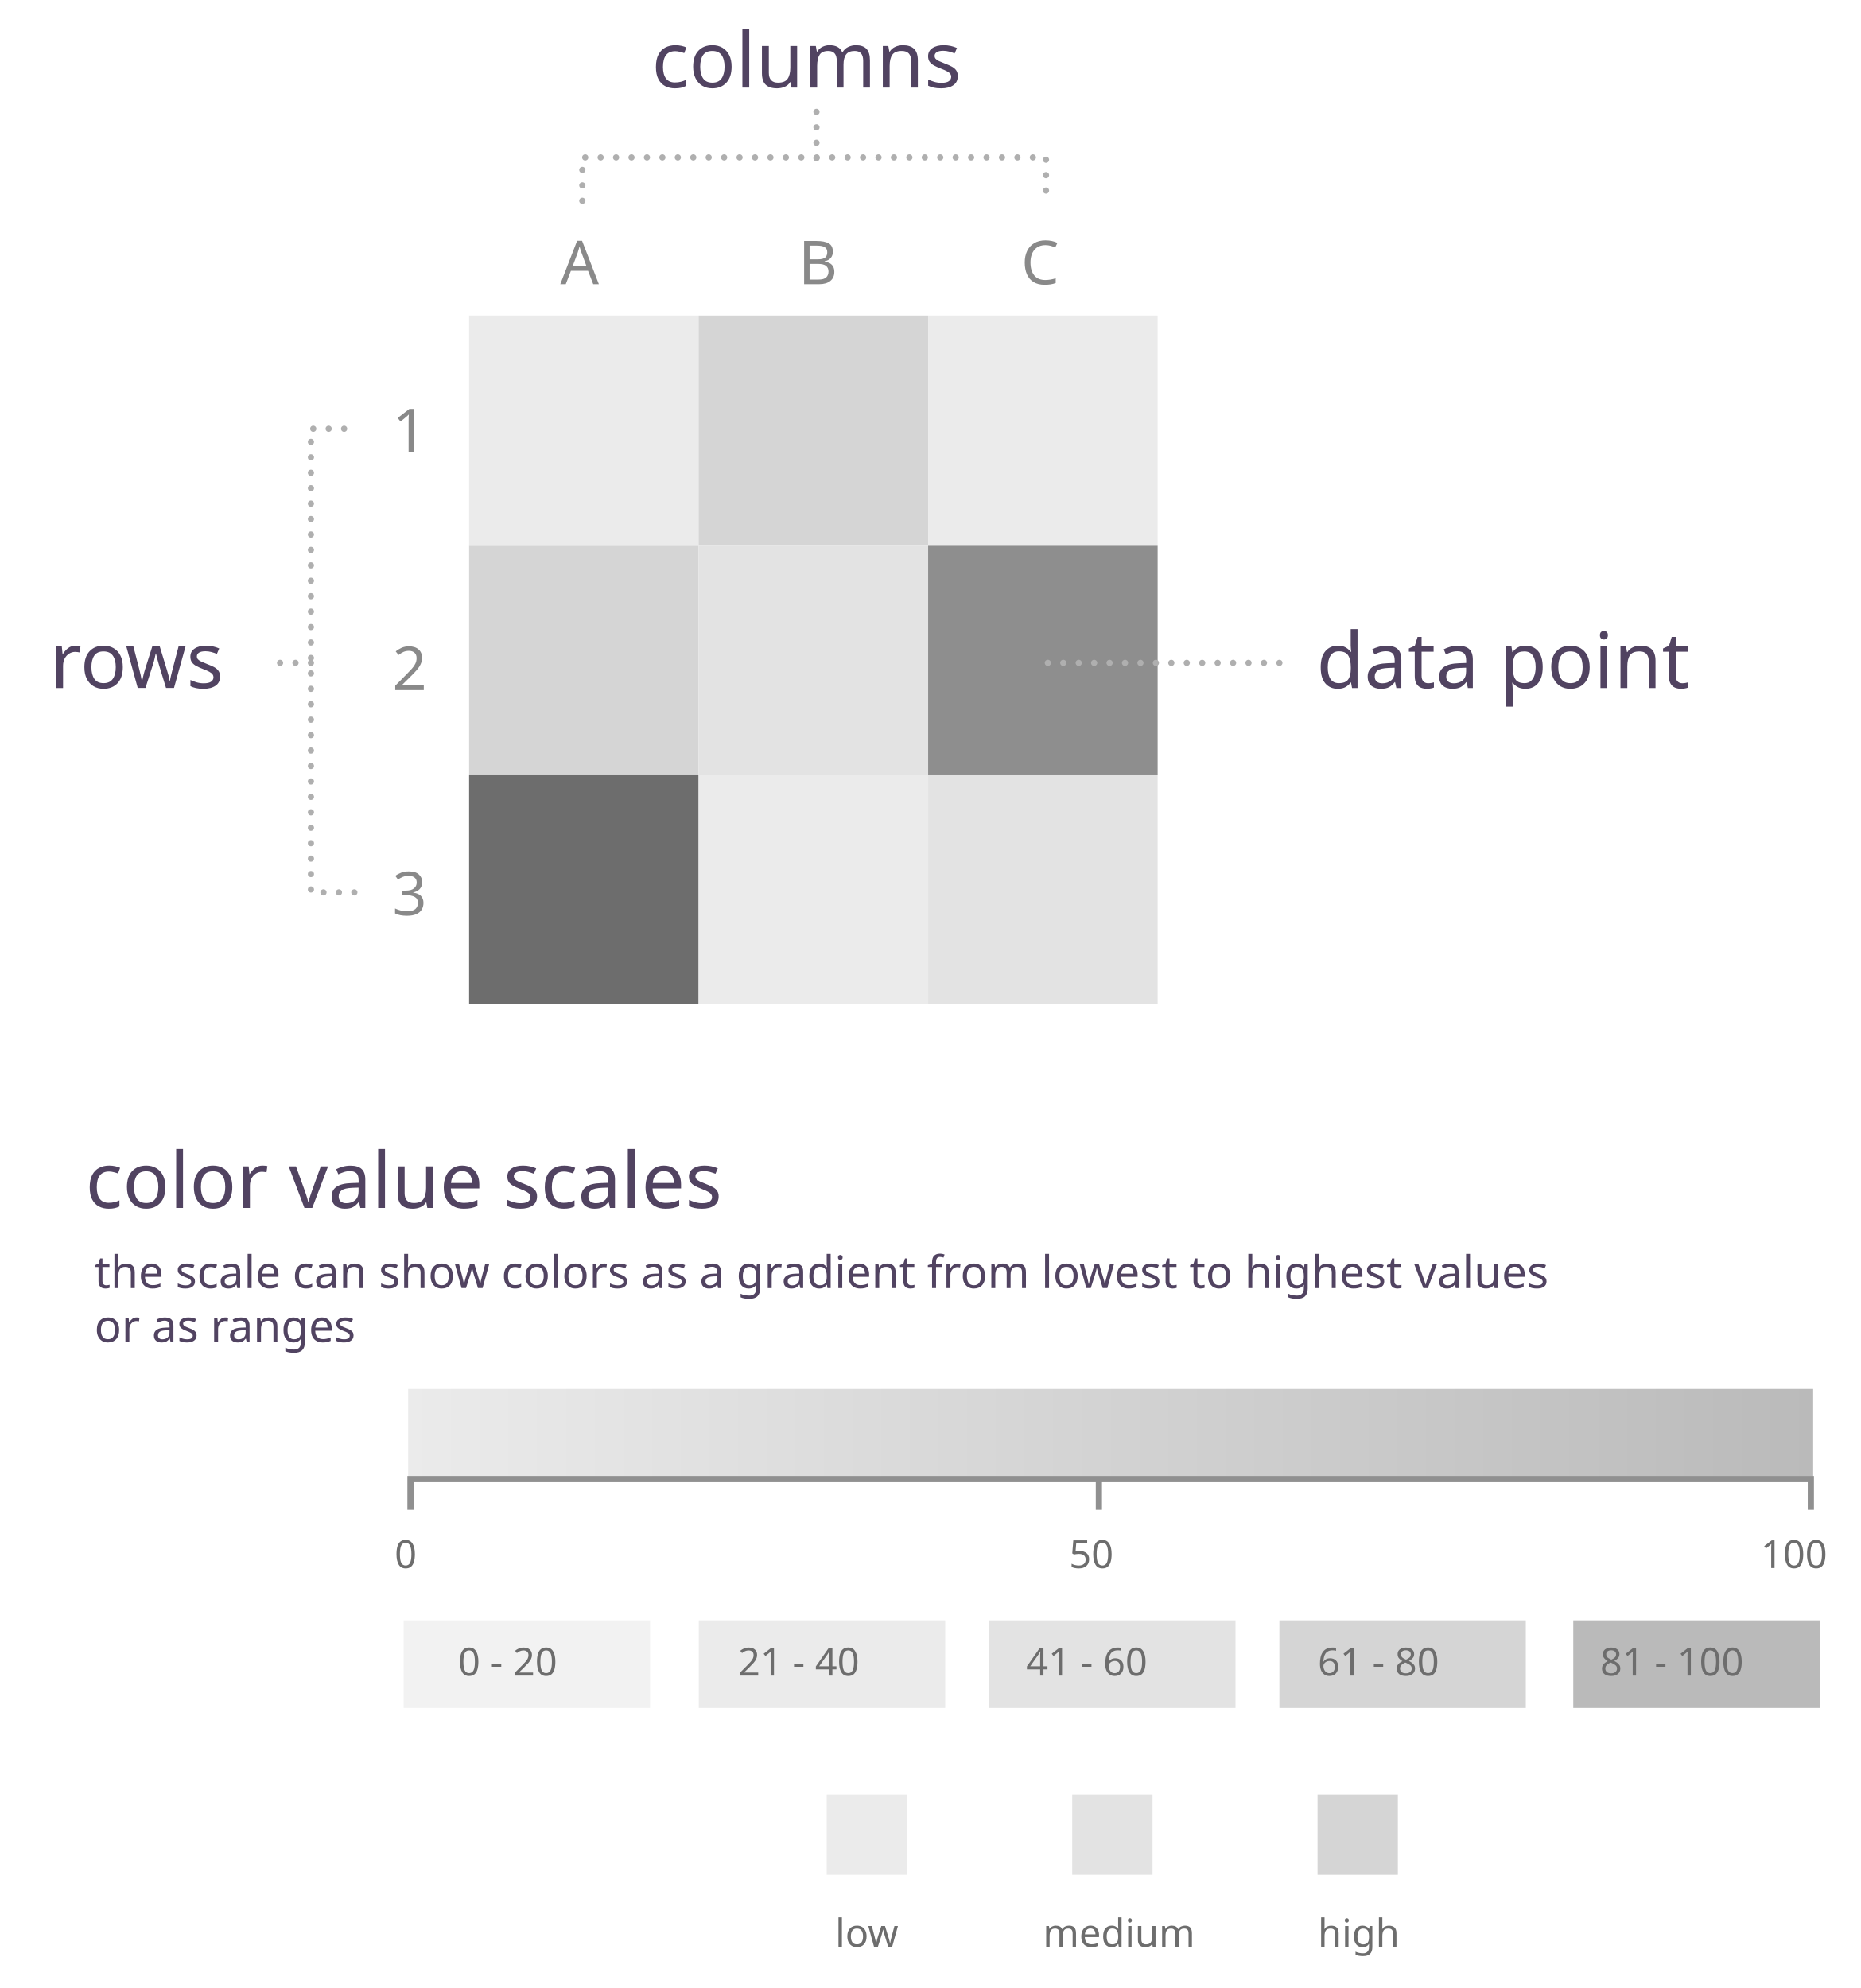
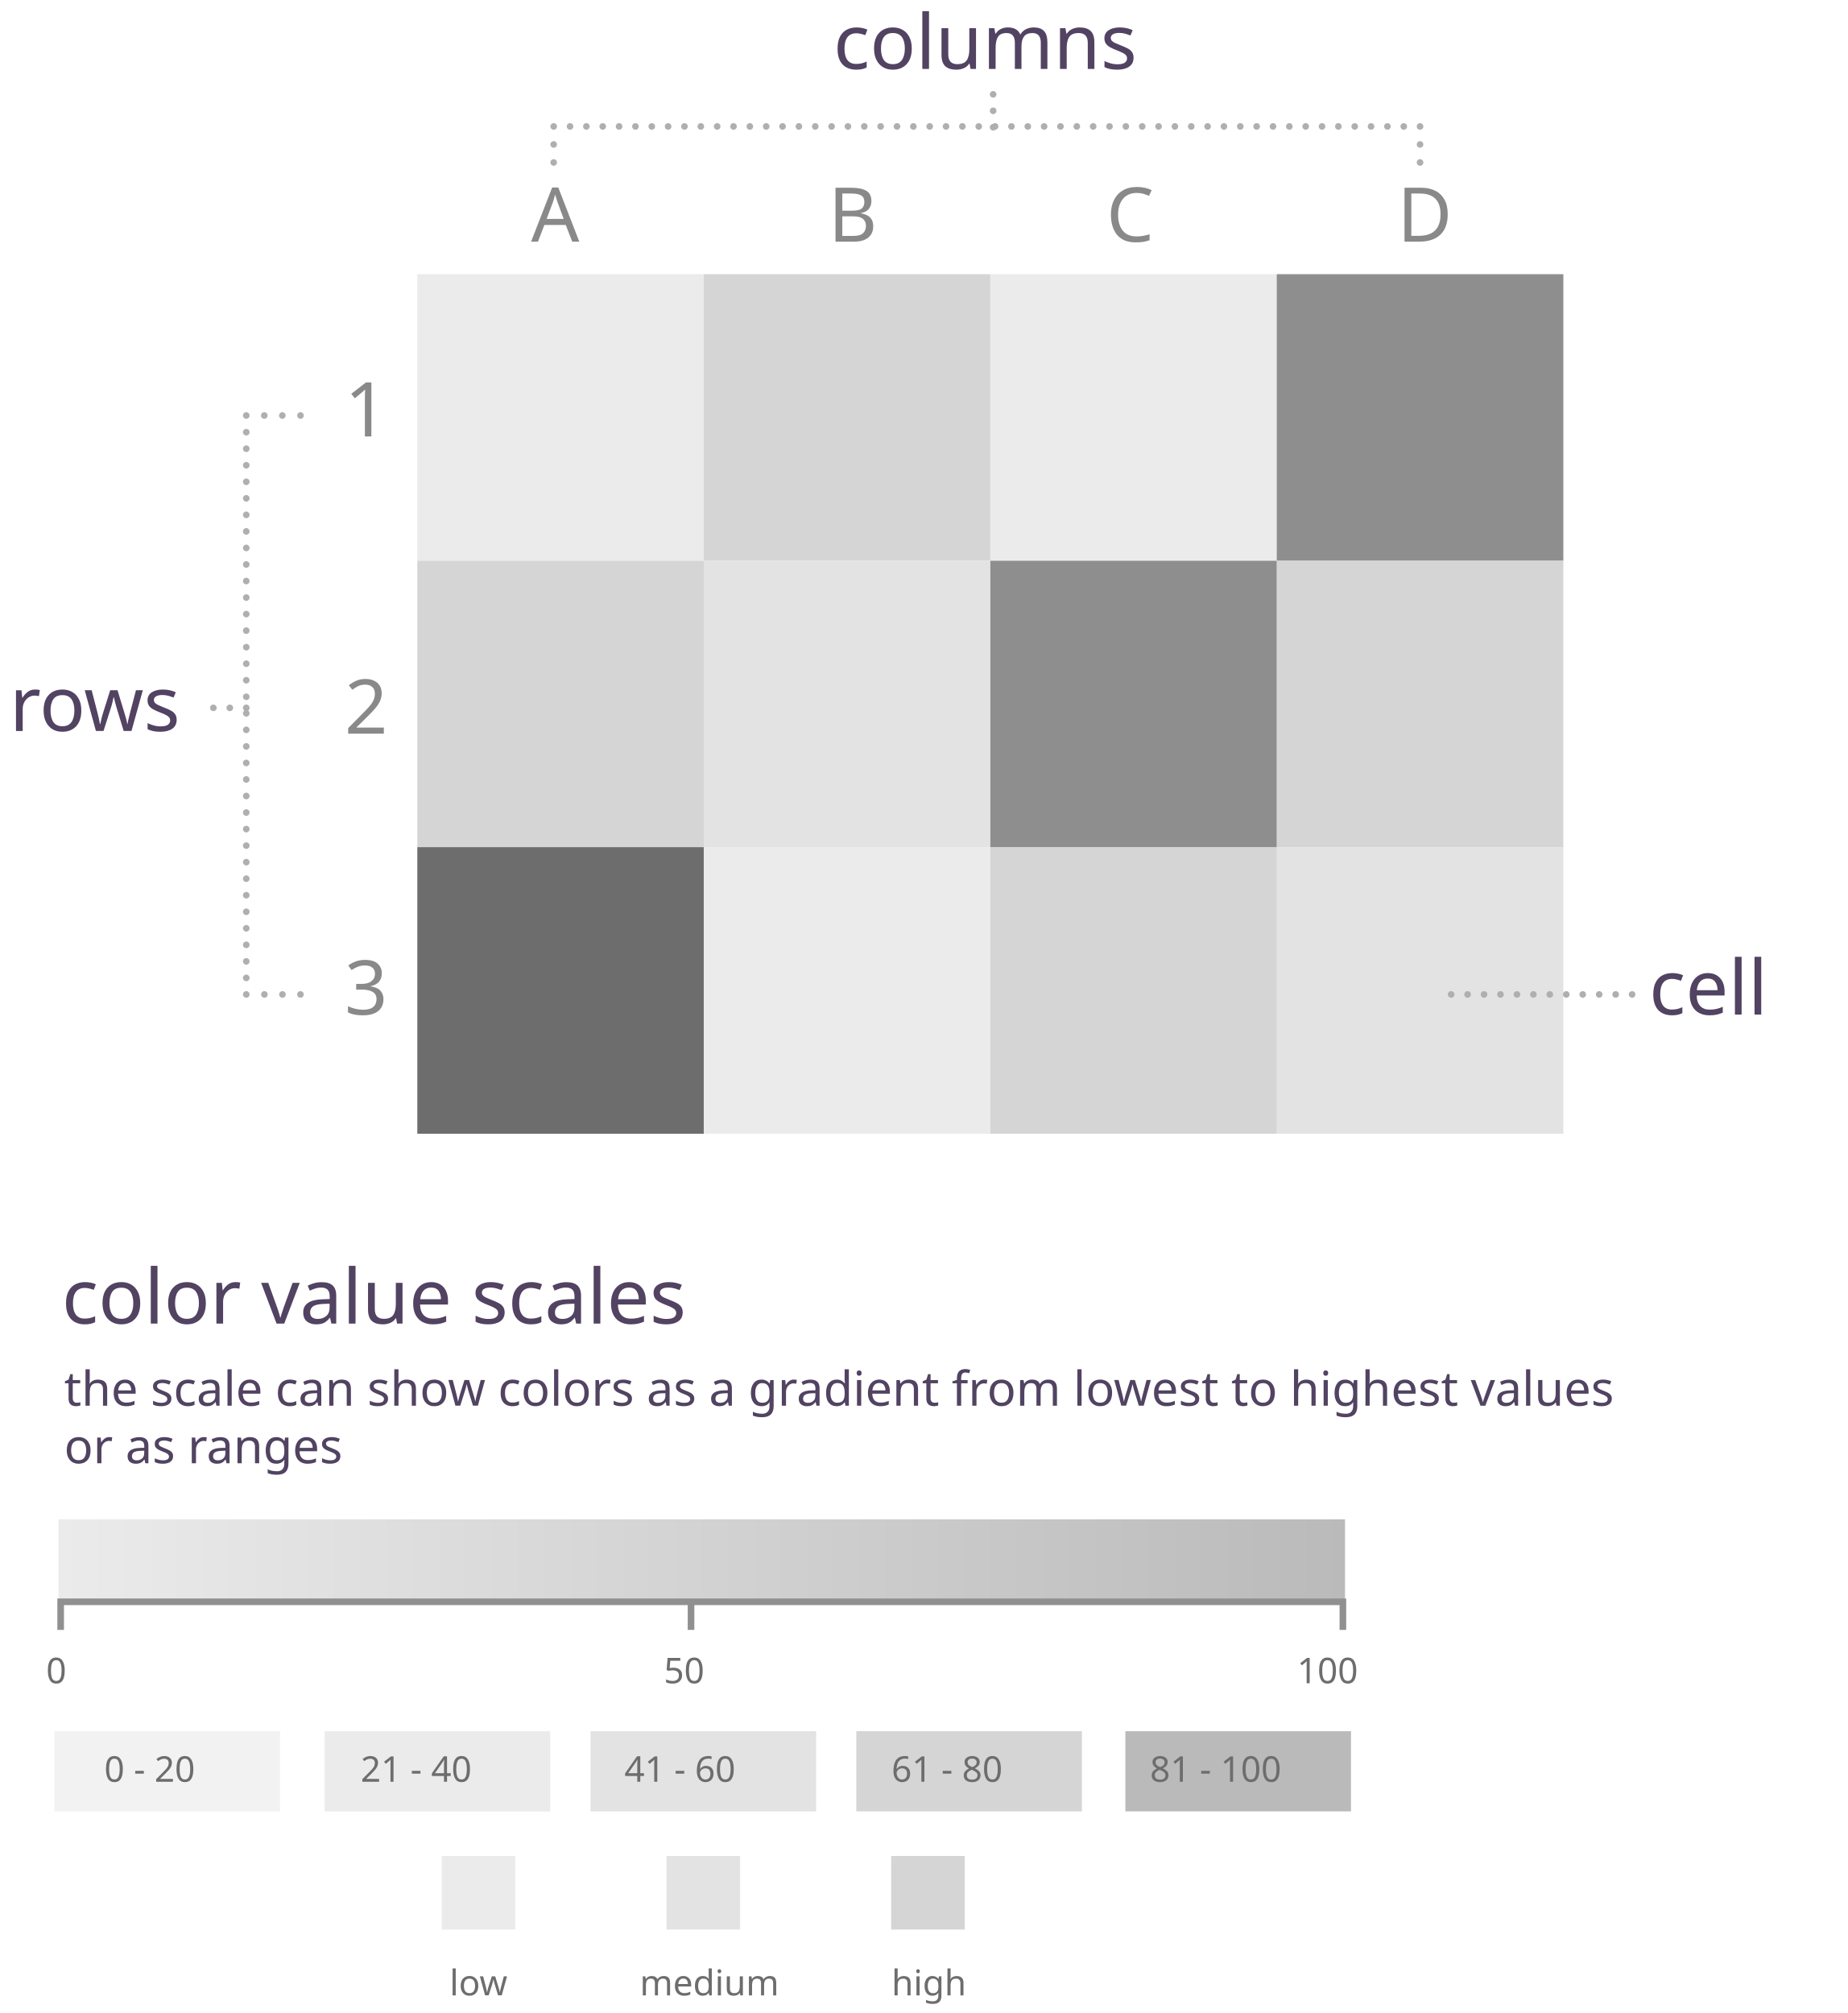
- <svg xmlns="http://www.w3.org/2000/svg" version="1.1" id="Layer_1" x="0px" y="0px" viewBox="0 0 1200 1282.1" style="enable-background:new 0 0 1200 1282.1;" xml:space="preserve">
+ <svg xmlns="http://www.w3.org/2000/svg" version="1.1" id="Layer_1" x="0px" y="0px" viewBox="0 0 1118 1218" style="enable-background:new 0 0 1118 1218;" xml:space="preserve">
  <style type="text/css">
	.st0{fill:#6D6D6D;}
	.st1{font-family:'RobotoMono-Medium';}
- 	.st2{font-size:25px;}
+ 	.st2{font-size:21.479px;}
	.st3{fill:#EBEBEB;}
	.st4{fill:#E3E3E3;}
	.st5{fill:#D5D5D5;}
	.st6{fill:#514361;}
	.st7{font-family:'RobotoMono-Regular';}
- 	.st8{font-size:50px;}
+ 	.st8{font-size:46px;}
	.st9{fill:#8E8E8E;}
	.st10{fill:#898989;}
- 	.st11{font-size:39px;}
- 	.st12{fill:none;stroke:#AFAFAF;stroke-width:4;stroke-linecap:round;stroke-miterlimit:10;stroke-dasharray:0,9.954;}
- 	.st13{fill:url(#SVGID_1_);}
- 	.st14{fill:#F2F2F2;}
- 	.st15{fill:#BABABA;}
- 	.st16{fill:none;stroke:#909090;stroke-width:4;stroke-miterlimit:10;}
- 	.st17{font-family:'Roboto-Italic';}
- 	.st18{font-size:29px;}
+ 	.st11{font-size:45.681px;}
+ 	.st12{fill:none;stroke:#AFAFAF;stroke-width:4;stroke-linecap:round;stroke-miterlimit:10;}
+ 	.st13{fill:none;stroke:#AFAFAF;stroke-width:4;stroke-linecap:round;stroke-miterlimit:10;stroke-dasharray:0,10.899;}
+ 	.st14{fill:none;stroke:#AFAFAF;stroke-width:4;stroke-linecap:round;stroke-miterlimit:10;stroke-dasharray:0,9.891;}
+ 	.st15{fill:none;stroke:#AFAFAF;stroke-width:4;stroke-linecap:round;stroke-miterlimit:10;stroke-dasharray:0,10.932;}
+ 	.st16{fill:none;stroke:#AFAFAF;stroke-width:4;stroke-linecap:round;stroke-miterlimit:10;stroke-dasharray:0,10.006;}
+ 	.st17{fill:none;stroke:#AFAFAF;stroke-width:4;stroke-linecap:round;stroke-miterlimit:10;stroke-dasharray:0,9.954;}
+ 	.st18{fill:url(#SVGID_1_);}
+ 	.st19{fill:#F2F2F2;}
+ 	.st20{fill:#BABABA;}
+ 	.st21{fill:none;stroke:#909090;stroke-width:4;stroke-miterlimit:10;}
+ 	.st22{font-family:'Roboto-Italic';}
+ 	.st23{font-size:29px;}
</style>
  <g>
    <g>
      <g>
-         <text transform="matrix(1 0 0 1 538.5661 1255.512)" class="st0 st1 st2">low</text>
+         <text transform="matrix(1 0 0 1 272.014 1207.344)" class="st0 st1 st2">low</text>
      </g>
    </g>
    <g>
      <g>
-         <text transform="matrix(1 0 0 1 672.5031 1255.512)" class="st0 st1 st2">medium</text>
+         <text transform="matrix(1 0 0 1 387.0863 1207.344)" class="st0 st1 st2">medium</text>
      </g>
    </g>
    <g>
      <g>
-         <text transform="matrix(1 0 0 1 849.7863 1255.512)" class="st0 st1 st2">high</text>
+         <text transform="matrix(1 0 0 1 539.3988 1207.344)" class="st0 st1 st2">high</text>
      </g>
    </g>
-     <rect x="533.1" y="1157.3" class="st3" width="51.8" height="51.8" />
-     <rect x="691.4" y="1157.3" class="st4" width="51.8" height="51.8" />
-     <rect x="849.6" y="1157.3" class="st5" width="51.8" height="51.8" />
+     <rect x="267.3" y="1123" class="st3" width="44.5" height="44.5" />
+     <rect x="403.3" y="1123" class="st4" width="44.5" height="44.5" />
+     <rect x="539.2" y="1123" class="st5" width="44.5" height="44.5" />
    <g>
      <g>
-         <text transform="matrix(1 0 0 1 32.005 443.7274)" class="st6 st7 st8">rows</text>
+         <text transform="matrix(1 0 0 1 5.7746 442.3174)" class="st6 st7 st8">rows</text>
      </g>
    </g>
    <g>
      <g>
-         <text transform="matrix(1 0 0 1 420.2203 56.4657)" class="st6 st7 st8">columns</text>
+         <text transform="matrix(1 0 0 1 997.7745 613.8818)" class="st6 st7 st8">cell</text>
      </g>
    </g>
    <g>
      <g>
-         <text transform="matrix(1 0 0 1 848.8909 443.7273)" class="st6 st7 st8">data point</text>
+         <text transform="matrix(1 0 0 1 504.2342 41.709)" class="st6 st7 st8">columns</text>
      </g>
    </g>
-     <rect x="302.5" y="203.5" class="st3" width="148" height="148" />
-     <rect x="450.5" y="203.5" class="st5" width="148" height="148" />
-     <rect x="598.5" y="203.5" class="st3" width="148" height="148" />
-     <rect x="302.5" y="351.5" class="st5" width="148" height="148" />
-     <rect x="450.5" y="351.5" class="st4" width="148" height="148" />
-     <rect x="598.5" y="351.5" class="st9" width="148" height="148" />
-     <rect x="302.5" y="499.5" class="st0" width="148" height="148" />
-     <rect x="450.5" y="499.5" class="st3" width="148" height="148" />
-     <rect x="598.5" y="499.5" class="st4" width="148" height="148" />
+     <rect x="252.5" y="165.9" class="st3" width="173.4" height="173.4" />
+     <rect x="425.8" y="165.9" class="st5" width="173.4" height="173.4" />
+     <rect x="599.2" y="165.9" class="st3" width="173.4" height="173.4" />
+     <rect x="252.5" y="339.3" class="st5" width="173.4" height="173.4" />
+     <rect x="425.8" y="339.3" class="st4" width="173.4" height="173.4" />
+     <rect x="599.2" y="339.3" class="st9" width="173.4" height="173.4" />
+     <rect x="252.5" y="512.6" class="st0" width="173.4" height="173.4" />
+     <rect x="425.8" y="512.6" class="st3" width="173.4" height="173.4" />
+     <rect x="599.2" y="512.6" class="st5" width="173.4" height="173.4" />
+     <rect x="772.5" y="165.9" class="st9" width="173.4" height="173.4" />
+     <rect x="772.5" y="339.3" class="st5" width="173.4" height="173.4" />
+     <rect x="772.5" y="512.6" class="st4" width="173.4" height="173.4" />
    <g>
-       <text transform="matrix(1 0 0 1 252.9923 291.5417)" class="st10 st7 st11">1</text>
+       <text transform="matrix(1 0 0 1 208.4849 264.0586)" class="st10 st7 st11">1</text>
    </g>
    <g>
-       <text transform="matrix(1 0 0 1 252.9923 445.0789)" class="st10 st7 st11">2</text>
+       <text transform="matrix(1 0 0 1 208.4849 443.9004)" class="st10 st7 st11">2</text>
    </g>
    <g>
-       <text transform="matrix(1 0 0 1 252.9923 590.1981)" class="st10 st7 st11">3</text>
+       <text transform="matrix(1 0 0 1 208.4849 613.8818)" class="st10 st7 st11">3</text>
    </g>
    <g>
-       <text transform="matrix(1 0 0 1 361.2891 183.2468)" class="st10 st7 st11">A</text>
+       <text transform="matrix(1 0 0 1 321.335 146.2104)" class="st10 st7 st11">A</text>
    </g>
    <g>
-       <text transform="matrix(1 0 0 1 514.754 183.2468)" class="st10 st7 st11">B</text>
+       <text transform="matrix(1 0 0 1 501.0918 146.2104)" class="st10 st7 st11">B</text>
    </g>
    <g>
-       <text transform="matrix(1 0 0 1 658.418 183.2468)" class="st10 st7 st11">C</text>
+       <text transform="matrix(1 0 0 1 669.3691 146.2104)" class="st10 st7 st11">C</text>
    </g>
-     <polyline class="st12" points="375.5,129.5 375.5,101.5 674.5,101.5 674.5,129.5  " />
-     <polyline class="st12" points="228.5,575.5 200.5,575.5 200.5,276.5 228.5,276.5  " />
-     <line class="st12" x1="200.5" y1="427.5" x2="174.5" y2="427.5" />
+     <g>
+       <text transform="matrix(1 0 0 1 845.3691 146.2104)" class="st10 st7 st11">D</text>
+     </g>
    <g>
      <g>
-         <text transform="matrix(1 0 0 1 55.1052 778.9877)" class="st6 st7 st8">color value scales </text>
+         <line class="st12" x1="335" y1="98.3" x2="335" y2="98.3" />
+         <line class="st13" x1="335" y1="87.4" x2="335" y2="81.9" />
+         <line class="st12" x1="335" y1="76.5" x2="335" y2="76.5" />
+         <line class="st14" x1="344.9" y1="76.5" x2="854.3" y2="76.5" />
+         <line class="st12" x1="859.2" y1="76.5" x2="859.2" y2="76.5" />
+         <line class="st13" x1="859.2" y1="87.4" x2="859.2" y2="92.8" />
+         <line class="st12" x1="859.2" y1="98.3" x2="859.2" y2="98.3" />
      </g>
    </g>
-     <linearGradient id="SVGID_1_" gradientUnits="userSpaceOnUse" x1="263.2" y1="-577.95" x2="1169.2" y2="-577.95" gradientTransform="matrix(1 0 0 1 0 1502)">
+     <g>
+       <g>
+         <line class="st12" x1="181.8" y1="601.7" x2="181.8" y2="601.7" />
+         <line class="st15" x1="170.9" y1="601.7" x2="154.5" y2="601.7" />
+         <line class="st12" x1="149" y1="601.7" x2="149" y2="601.7" />
+         <line class="st16" x1="149" y1="591.7" x2="149" y2="256.4" />
+         <line class="st12" x1="149" y1="251.4" x2="149" y2="251.4" />
+         <line class="st15" x1="159.9" y1="251.4" x2="176.3" y2="251.4" />
+         <line class="st12" x1="181.8" y1="251.4" x2="181.8" y2="251.4" />
+       </g>
+     </g>
+     <line class="st17" x1="149" y1="428.3" x2="124.5" y2="428.3" />
+     <g>
+       <g>
+         <text transform="matrix(1 0 0 1 37.4202 800.8658)" class="st6 st7 st8">color value scales </text>
+       </g>
+     </g>
+     <linearGradient id="SVGID_1_" gradientUnits="userSpaceOnUse" x1="35.433" y1="1762.431" x2="813.824" y2="1762.431" gradientTransform="matrix(1 0 0 -1 0 2706)">
      <stop offset="0" style="stop-color:#EBEBEB" />
      <stop offset="1" style="stop-color:#BABABA" />
    </linearGradient>
-     <rect x="263.2" y="895.8" class="st13" width="906" height="56.5" />
-     <rect x="825" y="1045" class="st5" width="158.9" height="56.5" />
-     <rect x="450.6" y="1045" class="st3" width="158.9" height="56.5" />
-     <rect x="260.3" y="1045" class="st14" width="158.9" height="56.5" />
-     <rect x="1014.5" y="1045" class="st15" width="158.9" height="56.5" />
-     <rect x="637.8" y="1045" class="st4" width="158.9" height="56.5" />
+     <rect x="35.4" y="919.3" class="st18" width="778.4" height="48.5" />
+     <rect x="518.1" y="1047.5" class="st5" width="136.5" height="48.5" />
+     <rect x="196.4" y="1047.5" class="st3" width="136.5" height="48.5" />
+     <rect x="32.9" y="1047.5" class="st19" width="136.5" height="48.5" />
+     <rect x="680.9" y="1047.5" class="st20" width="136.5" height="48.5" />
+     <rect x="357.3" y="1047.5" class="st4" width="136.5" height="48.5" />
    <g>
-       <text transform="matrix(1 0 0 1 295.3882 1080.625)" class="st0 st1 st2">0 - 20</text>
+       <text transform="matrix(1 0 0 1 63.0878 1078.089)" class="st0 st1 st2">0 - 20</text>
    </g>
    <g>
-       <text transform="matrix(1 0 0 1 254.4526 1011.246)" class="st0 st1 st2">0</text>
+       <text transform="matrix(1 0 0 1 27.9179 1018.483)" class="st0 st1 st2">0</text>
    </g>
    <g>
-       <text transform="matrix(1 0 0 1 689.4365 1011.246)" class="st0 st1 st2">50</text>
+       <text transform="matrix(1 0 0 1 401.6351 1018.483)" class="st0 st1 st2">50</text>
    </g>
    <g>
-       <text transform="matrix(1 0 0 1 1135.415 1011.246)" class="st0 st1 st2">100</text>
+       <text transform="matrix(1 0 0 1 784.7972 1018.483)" class="st0 st1 st2">100</text>
    </g>
    <g>
-       <text transform="matrix(1 0 0 1 475.9146 1080.625)" class="st0 st1 st2">21 - 40</text>
+       <text transform="matrix(1 0 0 1 218.1869 1078.089)" class="st0 st1 st2">21 - 40</text>
    </g>
    <g>
-       <text transform="matrix(1 0 0 1 661.667 1080.625)" class="st0 st1 st2">41 - 60</text>
+       <text transform="matrix(1 0 0 1 377.7767 1078.089)" class="st0 st1 st2">41 - 60</text>
    </g>
    <g>
-       <text transform="matrix(1 0 0 1 849.7861 1080.625)" class="st0 st1 st2">61 - 80</text>
+       <text transform="matrix(1 0 0 1 539.3988 1078.089)" class="st0 st1 st2">61 - 80</text>
    </g>
    <g>
-       <text transform="matrix(1 0 0 1 1031.803 1080.625)" class="st0 st1 st2">81 - 100</text>
+       <text transform="matrix(1 0 0 1 695.7787 1078.089)" class="st0 st1 st2">81 - 100</text>
    </g>
-     <polyline class="st16" points="264.7,973.7 264.7,953.9 1167.7,953.9 1167.7,973.7  " />
-     <line class="st16" x1="708.6" y1="973.7" x2="708.6" y2="954.6" />
+     <polyline class="st21" points="36.7,986.2 36.7,969.2 812.5,969.2 812.5,986.2  " />
+     <line class="st21" x1="418.1" y1="986.2" x2="418.1" y2="969.8" />
  </g>
-   <path class="st12" d="M526.5,102V69.5" />
-   <line class="st12" x1="825" y1="427.5" x2="675.5" y2="427.5" />
+   <path class="st17" d="M600.9,77V53" />
  <g>
-     <text transform="matrix(1 0 0 1 60.854 830.6848)" class="st6 st17 st18">the scale can show colors as a gradient from lowest to highest values</text>
-     <text transform="matrix(1 0 0 1 60.854 865.4848)" class="st6 st17 st18">or as ranges </text>
+     <text transform="matrix(1 0 0 1 38.8074 850.5629)" class="st6 st22 st23">the scale can show colors as a gradient from lowest to highest values</text>
+     <text transform="matrix(1 0 0 1 38.8074 885.3629)" class="st6 st22 st23">or as ranges </text>
  </g>
+   <line class="st17" x1="878" y1="601.7" x2="988" y2="601.7" />
</svg>
